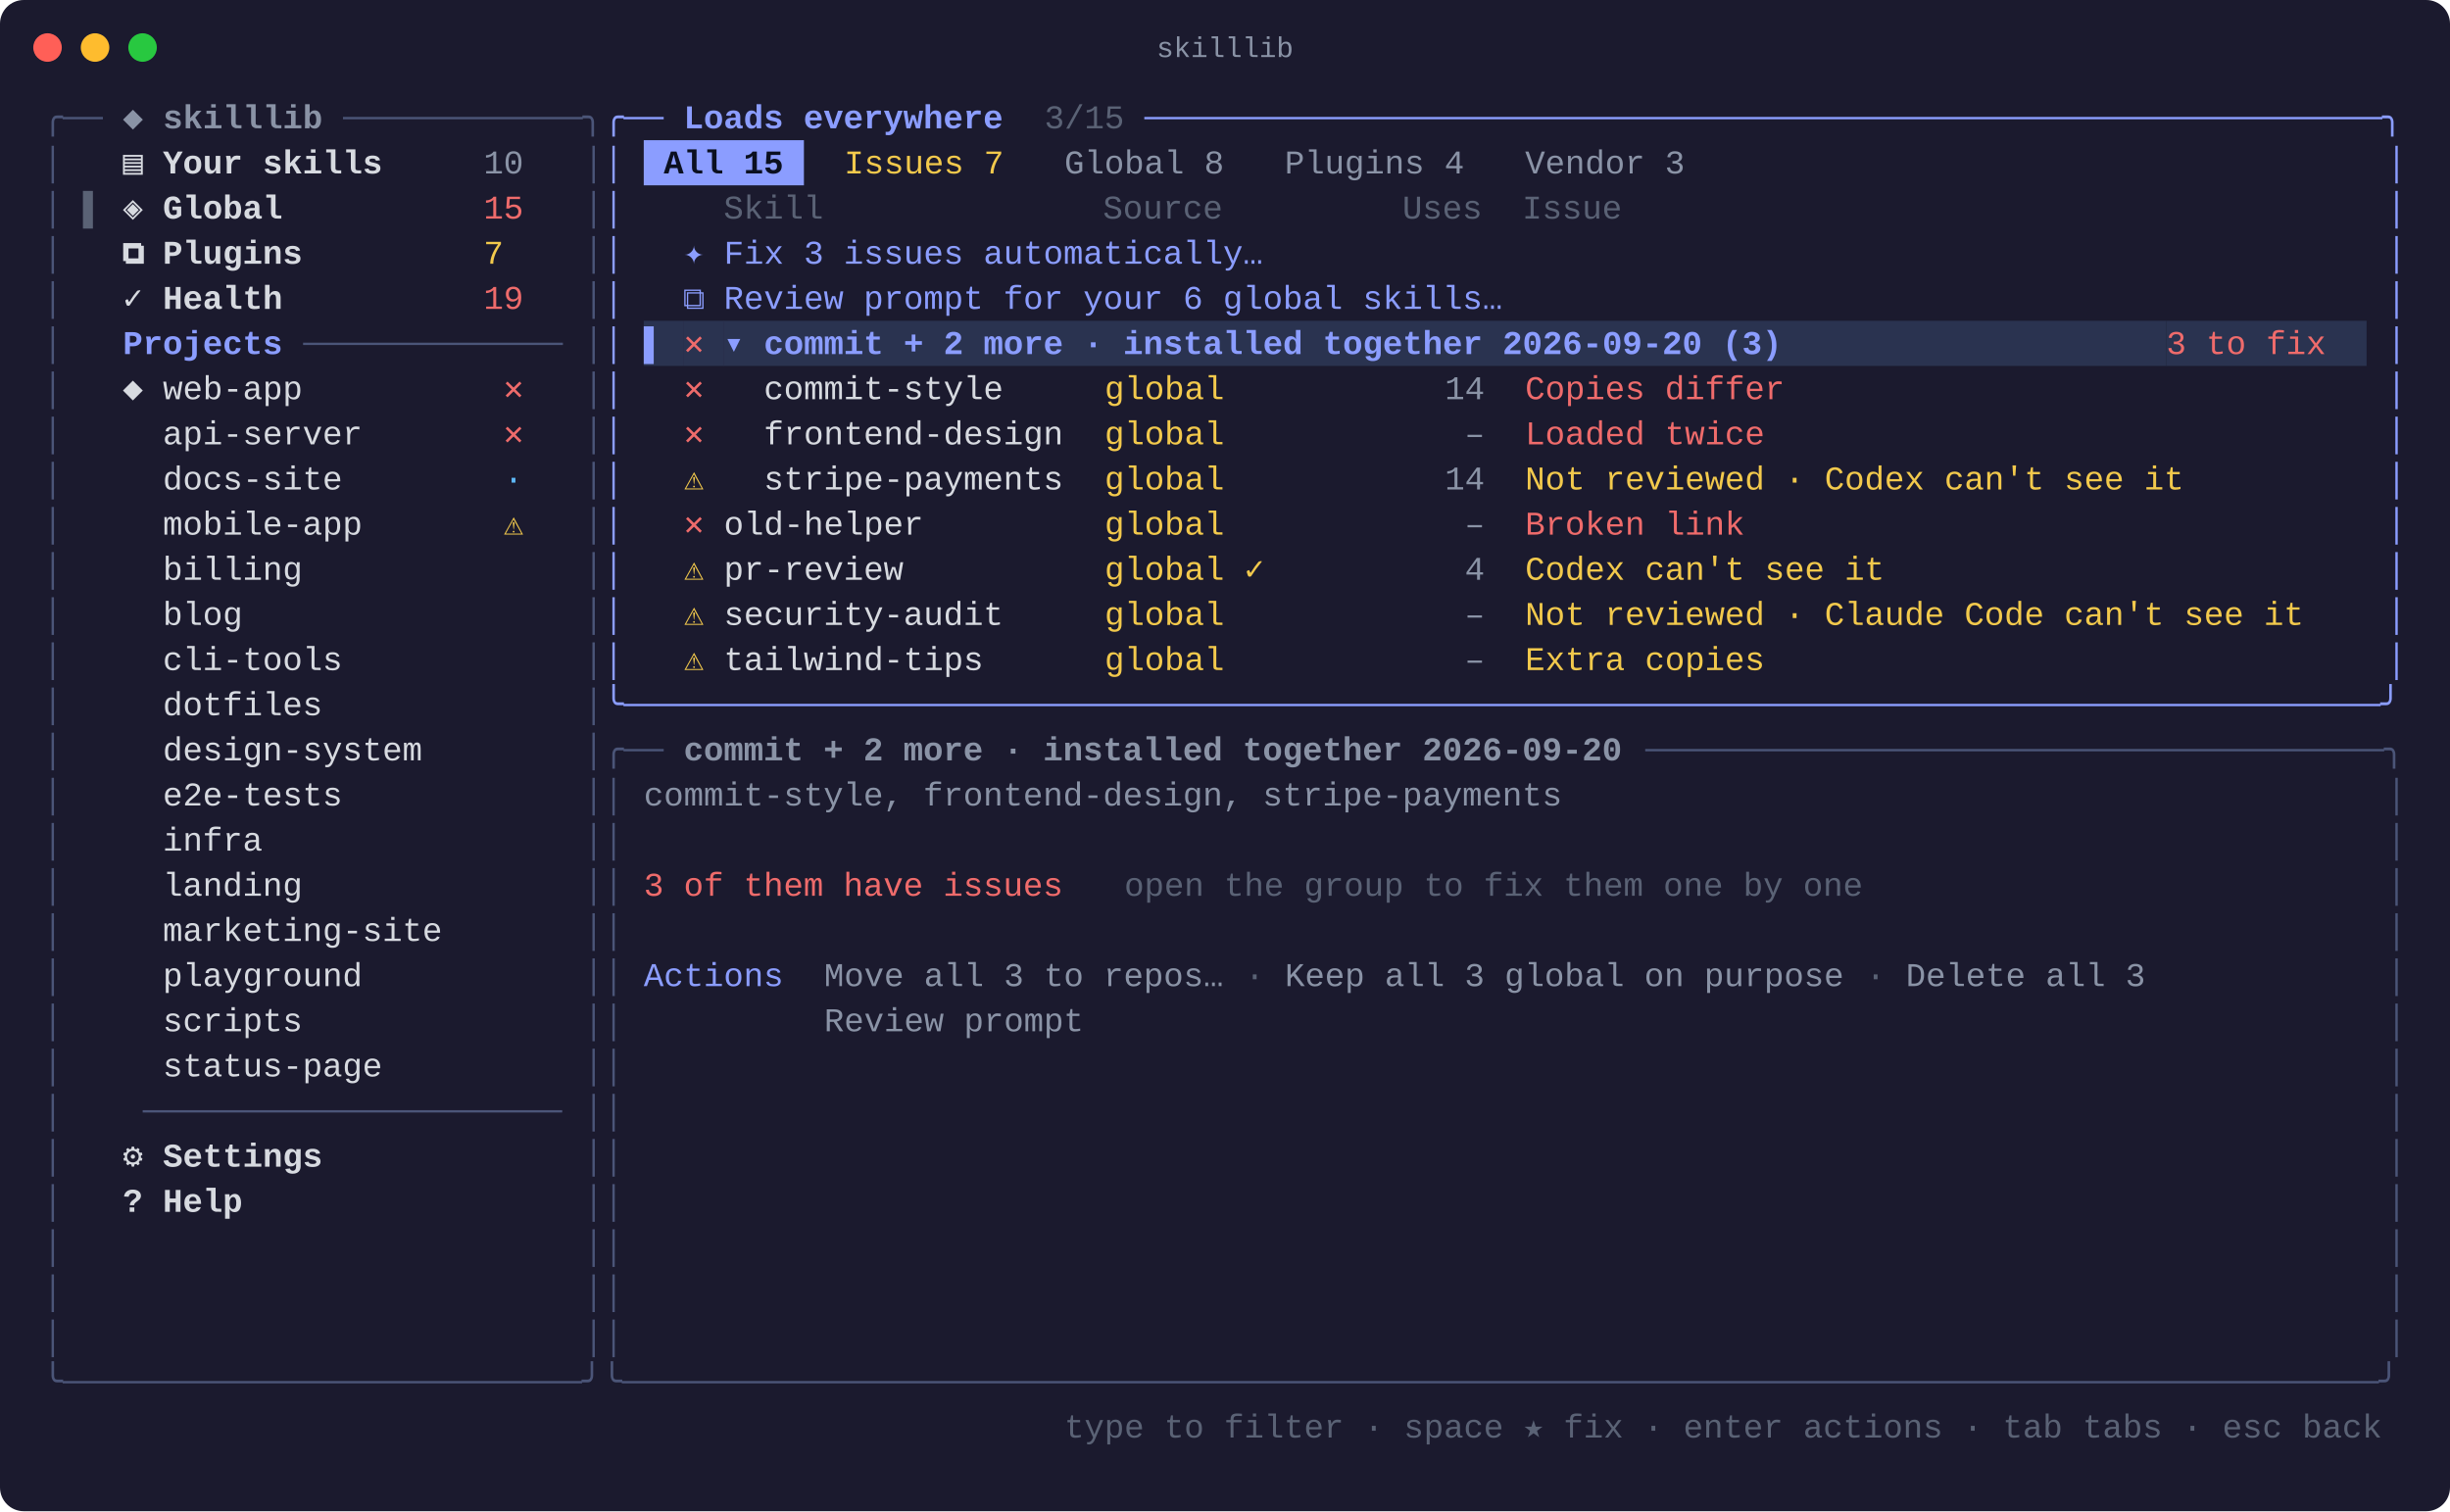
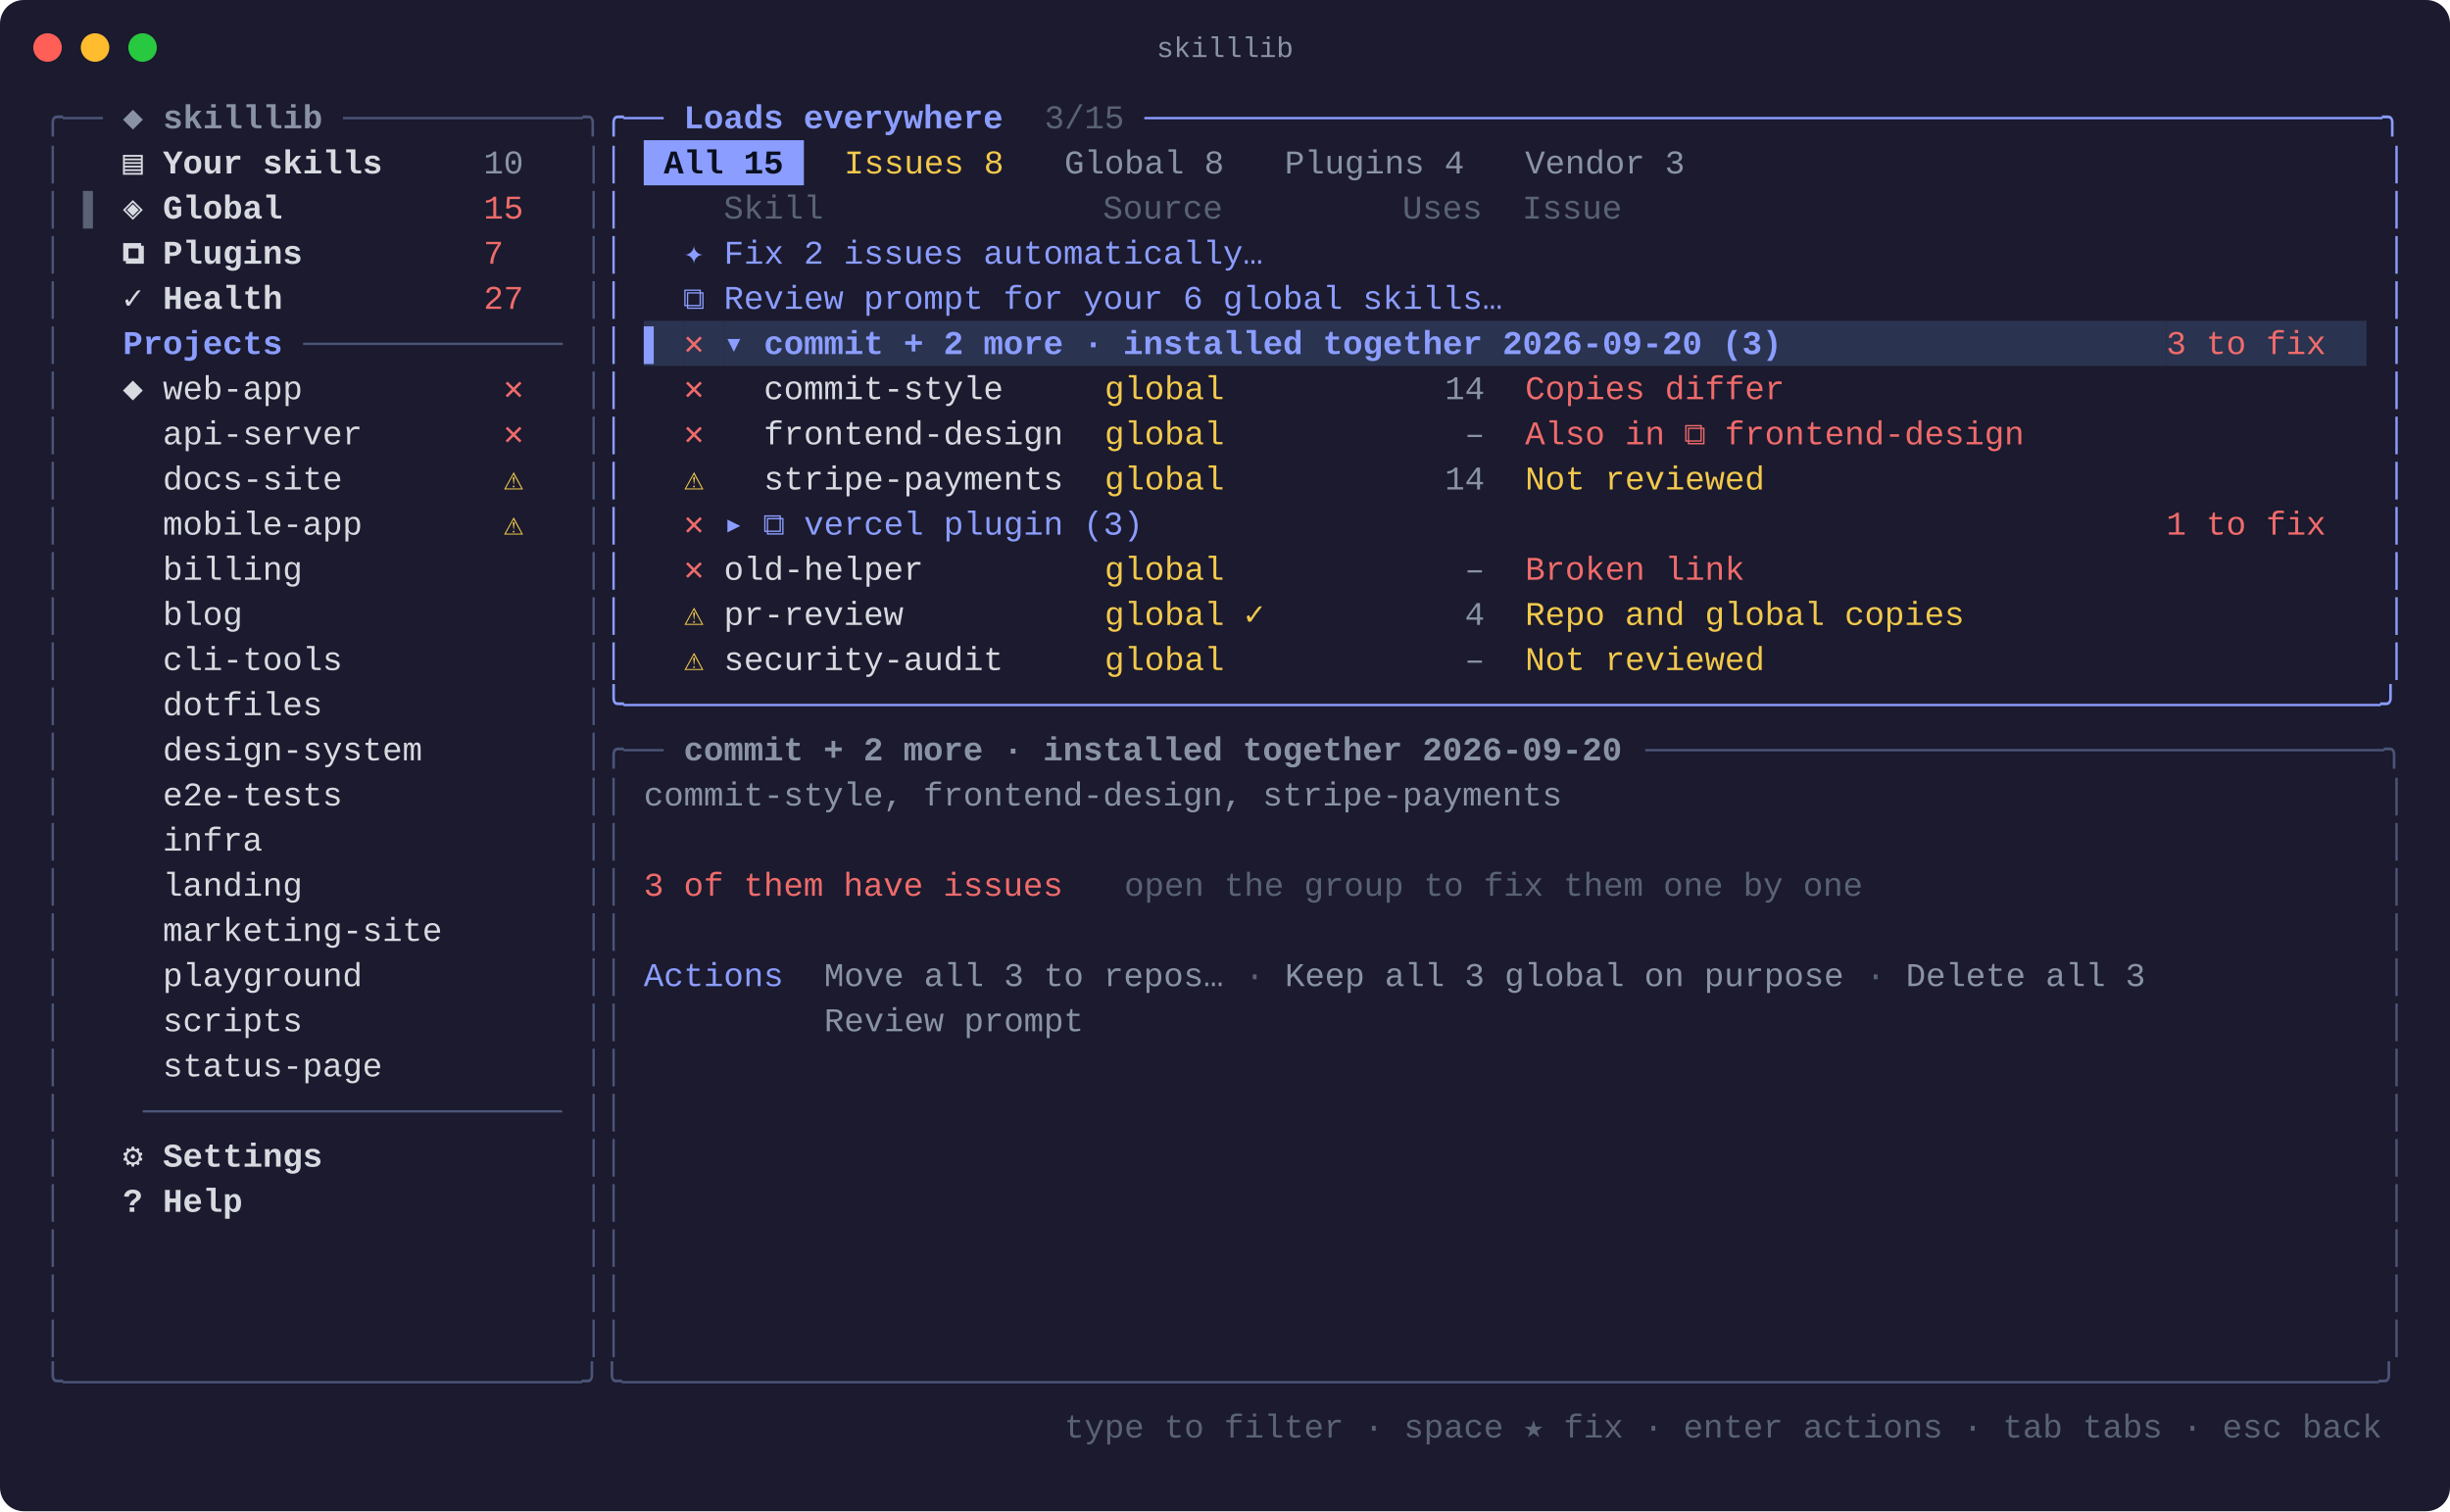
<svg xmlns="http://www.w3.org/2000/svg" width="1031" height="636" viewBox="0 0 1031 636" font-family="SFMono-Regular, Menlo, Consolas, 'Liberation Mono', monospace" font-size="14">
  <rect width="1031" height="636" rx="10" fill="#1b1a2e" />
  <circle cx="20" cy="20" r="6" fill="#ff5f57" />
  <circle cx="40" cy="20" r="6" fill="#febc2e" />
  <circle cx="60" cy="20" r="6" fill="#28c840" />
  <text x="515.5" y="24" fill="#8a93a6" font-size="12" text-anchor="middle">skilllib</text>
  <text x="18.0" y="54.0" fill="#4b5578" xml:space="preserve" textLength="25.3" lengthAdjust="spacingAndGlyphs">╭──</text>
  <text x="43.3" y="54.0" fill="#8a93a6" font-weight="bold" xml:space="preserve" textLength="101.2" lengthAdjust="spacingAndGlyphs"> ◆ skilllib </text>
  <text x="144.4" y="54.0" fill="#4b5578" xml:space="preserve" textLength="109.6" lengthAdjust="spacingAndGlyphs">────────────╮</text>
  <text x="254.0" y="54.0" fill="#8b9dff" xml:space="preserve" textLength="25.3" lengthAdjust="spacingAndGlyphs">╭──</text>
  <text x="279.3" y="54.0" fill="#8b9dff" font-weight="bold" xml:space="preserve" textLength="151.7" lengthAdjust="spacingAndGlyphs"> Loads everywhere </text>
  <text x="431.1" y="54.0" fill="#5a6275" xml:space="preserve" textLength="50.6" lengthAdjust="spacingAndGlyphs"> 3/15 </text>
  <text x="481.6" y="54.0" fill="#8b9dff" xml:space="preserve" textLength="531.1" lengthAdjust="spacingAndGlyphs">──────────────────────────────────────────────────────────────╮</text>
  <text x="18.0" y="73.0" fill="#4b5578" xml:space="preserve" textLength="8.4" lengthAdjust="spacingAndGlyphs">│</text>
  <text x="51.7" y="73.0" fill="#d7dae0" font-weight="bold" xml:space="preserve" textLength="151.7" lengthAdjust="spacingAndGlyphs">▤ Your skills     </text>
  <text x="203.5" y="73.0" fill="#8a93a6" xml:space="preserve" textLength="33.7" lengthAdjust="spacingAndGlyphs">10  </text>
  <text x="245.6" y="73.0" fill="#4b5578" xml:space="preserve" textLength="8.4" lengthAdjust="spacingAndGlyphs">│</text>
  <text x="254.0" y="73.0" fill="#8b9dff" xml:space="preserve" textLength="8.4" lengthAdjust="spacingAndGlyphs">│</text>
  <rect x="270.9" y="59.0" width="67.4" height="19" fill="#8b9dff" />
  <text x="270.9" y="73.0" fill="#0b1020" font-weight="bold" xml:space="preserve" textLength="67.4" lengthAdjust="spacingAndGlyphs"> All 15 </text>
-   <text x="346.8" y="73.0" fill="#f2c94c" xml:space="preserve" textLength="84.3" lengthAdjust="spacingAndGlyphs"> Issues 7 </text>
+   <text x="346.8" y="73.0" fill="#f2c94c" xml:space="preserve" textLength="84.3" lengthAdjust="spacingAndGlyphs"> Issues 8 </text>
  <text x="439.5" y="73.0" fill="#8a93a6" xml:space="preserve" textLength="84.3" lengthAdjust="spacingAndGlyphs"> Global 8 </text>
  <text x="532.2" y="73.0" fill="#8a93a6" xml:space="preserve" textLength="92.7" lengthAdjust="spacingAndGlyphs"> Plugins 4 </text>
  <text x="633.4" y="73.0" fill="#8a93a6" xml:space="preserve" textLength="84.3" lengthAdjust="spacingAndGlyphs"> Vendor 3 </text>
  <text x="1004.3" y="73.0" fill="#8b9dff" xml:space="preserve" textLength="8.4" lengthAdjust="spacingAndGlyphs">│</text>
  <text x="18.0" y="92.0" fill="#4b5578" xml:space="preserve" textLength="8.4" lengthAdjust="spacingAndGlyphs">│</text>
  <text x="34.9" y="92.0" fill="#5a6275" xml:space="preserve" textLength="16.9" lengthAdjust="spacingAndGlyphs">▌ </text>
  <text x="51.7" y="92.0" fill="#d7dae0" font-weight="bold" xml:space="preserve" textLength="151.7" lengthAdjust="spacingAndGlyphs">◈ Global          </text>
  <text x="203.5" y="92.0" fill="#ef6b6b" xml:space="preserve" textLength="33.7" lengthAdjust="spacingAndGlyphs">15  </text>
  <text x="245.6" y="92.0" fill="#4b5578" xml:space="preserve" textLength="8.4" lengthAdjust="spacingAndGlyphs">│</text>
  <text x="254.0" y="92.0" fill="#8b9dff" xml:space="preserve" textLength="8.4" lengthAdjust="spacingAndGlyphs">│</text>
  <text x="270.9" y="92.0" fill="#5a6275" xml:space="preserve" textLength="725.0" lengthAdjust="spacingAndGlyphs">    Skill              Source         Uses  Issue                                     </text>
  <text x="1004.3" y="92.0" fill="#8b9dff" xml:space="preserve" textLength="8.4" lengthAdjust="spacingAndGlyphs">│</text>
  <text x="18.0" y="111.0" fill="#4b5578" xml:space="preserve" textLength="8.4" lengthAdjust="spacingAndGlyphs">│</text>
  <text x="51.7" y="111.0" fill="#d7dae0" font-weight="bold" xml:space="preserve" textLength="151.7" lengthAdjust="spacingAndGlyphs">⧉ Plugins         </text>
-   <text x="203.5" y="111.0" fill="#f2c94c" xml:space="preserve" textLength="33.7" lengthAdjust="spacingAndGlyphs">7   </text>
+   <text x="203.5" y="111.0" fill="#ef6b6b" xml:space="preserve" textLength="33.7" lengthAdjust="spacingAndGlyphs">7   </text>
  <text x="245.6" y="111.0" fill="#4b5578" xml:space="preserve" textLength="8.4" lengthAdjust="spacingAndGlyphs">│</text>
  <text x="254.0" y="111.0" fill="#8b9dff" xml:space="preserve" textLength="8.4" lengthAdjust="spacingAndGlyphs">│</text>
-   <text x="287.8" y="111.0" fill="#8b9dff" xml:space="preserve" textLength="708.1" lengthAdjust="spacingAndGlyphs">✦ Fix 3 issues automatically…                                                       </text>
+   <text x="287.8" y="111.0" fill="#8b9dff" xml:space="preserve" textLength="708.1" lengthAdjust="spacingAndGlyphs">✦ Fix 2 issues automatically…                                                       </text>
  <text x="1004.3" y="111.0" fill="#8b9dff" xml:space="preserve" textLength="8.4" lengthAdjust="spacingAndGlyphs">│</text>
  <text x="18.0" y="130.0" fill="#4b5578" xml:space="preserve" textLength="8.4" lengthAdjust="spacingAndGlyphs">│</text>
  <text x="51.7" y="130.0" fill="#d7dae0" font-weight="bold" xml:space="preserve" textLength="151.7" lengthAdjust="spacingAndGlyphs">✓ Health          </text>
-   <text x="203.5" y="130.0" fill="#ef6b6b" xml:space="preserve" textLength="33.7" lengthAdjust="spacingAndGlyphs">19  </text>
+   <text x="203.5" y="130.0" fill="#ef6b6b" xml:space="preserve" textLength="33.7" lengthAdjust="spacingAndGlyphs">27  </text>
  <text x="245.6" y="130.0" fill="#4b5578" xml:space="preserve" textLength="8.4" lengthAdjust="spacingAndGlyphs">│</text>
  <text x="254.0" y="130.0" fill="#8b9dff" xml:space="preserve" textLength="8.4" lengthAdjust="spacingAndGlyphs">│</text>
  <text x="287.8" y="130.0" fill="#8b9dff" xml:space="preserve" textLength="708.1" lengthAdjust="spacingAndGlyphs">⧉ Review prompt for your 6 global skills…                                           </text>
  <text x="1004.3" y="130.0" fill="#8b9dff" xml:space="preserve" textLength="8.4" lengthAdjust="spacingAndGlyphs">│</text>
  <text x="18.0" y="149.0" fill="#4b5578" xml:space="preserve" textLength="8.4" lengthAdjust="spacingAndGlyphs">│</text>
  <text x="34.9" y="149.0" fill="#8b9dff" font-weight="bold" xml:space="preserve" textLength="92.7" lengthAdjust="spacingAndGlyphs">  Projects </text>
  <text x="127.6" y="149.0" fill="#4b5578" xml:space="preserve" textLength="109.6" lengthAdjust="spacingAndGlyphs">─────────────</text>
  <text x="245.6" y="149.0" fill="#4b5578" xml:space="preserve" textLength="8.4" lengthAdjust="spacingAndGlyphs">│</text>
  <text x="254.0" y="149.0" fill="#8b9dff" xml:space="preserve" textLength="8.4" lengthAdjust="spacingAndGlyphs">│</text>
  <rect x="270.9" y="135.0" width="16.9" height="19" fill="#2a3350" />
  <text x="270.9" y="149.0" fill="#8b9dff" xml:space="preserve" textLength="16.9" lengthAdjust="spacingAndGlyphs">▌ </text>
  <rect x="287.8" y="135.0" width="16.9" height="19" fill="#2a3350" />
  <text x="287.8" y="149.0" fill="#ef6b6b" xml:space="preserve" textLength="16.9" lengthAdjust="spacingAndGlyphs">✕ </text>
  <rect x="304.6" y="135.0" width="607.0" height="19" fill="#2a3350" />
  <text x="304.6" y="149.0" fill="#8b9dff" font-weight="bold" xml:space="preserve" textLength="607.0" lengthAdjust="spacingAndGlyphs">▾ commit + 2 more · installed together 2026-09-20 (3)                   </text>
  <rect x="911.6" y="135.0" width="84.3" height="19" fill="#2a3350" />
  <text x="911.6" y="149.0" fill="#ef6b6b" xml:space="preserve" textLength="84.3" lengthAdjust="spacingAndGlyphs">3 to fix  </text>
  <text x="1004.3" y="149.0" fill="#8b9dff" xml:space="preserve" textLength="8.4" lengthAdjust="spacingAndGlyphs">│</text>
  <text x="18.0" y="168.0" fill="#4b5578" xml:space="preserve" textLength="8.4" lengthAdjust="spacingAndGlyphs">│</text>
  <text x="51.7" y="168.0" fill="#d7dae0" xml:space="preserve" textLength="160.2" lengthAdjust="spacingAndGlyphs">◆ web-app          </text>
  <text x="211.9" y="168.0" fill="#ef6b6b" xml:space="preserve" textLength="25.3" lengthAdjust="spacingAndGlyphs">✕  </text>
  <text x="245.6" y="168.0" fill="#4b5578" xml:space="preserve" textLength="8.4" lengthAdjust="spacingAndGlyphs">│</text>
  <text x="254.0" y="168.0" fill="#8b9dff" xml:space="preserve" textLength="8.4" lengthAdjust="spacingAndGlyphs">│</text>
  <text x="287.8" y="168.0" fill="#ef6b6b" xml:space="preserve" textLength="16.9" lengthAdjust="spacingAndGlyphs">✕ </text>
  <text x="304.6" y="168.0" fill="#d7dae0" xml:space="preserve" textLength="160.2" lengthAdjust="spacingAndGlyphs">  commit-style     </text>
  <text x="464.8" y="168.0" fill="#f2c94c" xml:space="preserve" textLength="118.0" lengthAdjust="spacingAndGlyphs">global        </text>
  <text x="582.8" y="168.0" fill="#8a93a6" xml:space="preserve" textLength="50.6" lengthAdjust="spacingAndGlyphs">   14 </text>
  <text x="633.4" y="168.0" fill="#ef6b6b" xml:space="preserve" textLength="362.5" lengthAdjust="spacingAndGlyphs"> Copies differ                             </text>
  <text x="1004.3" y="168.0" fill="#8b9dff" xml:space="preserve" textLength="8.4" lengthAdjust="spacingAndGlyphs">│</text>
  <text x="18.0" y="187.0" fill="#4b5578" xml:space="preserve" textLength="8.4" lengthAdjust="spacingAndGlyphs">│</text>
  <text x="51.7" y="187.0" fill="#d7dae0" xml:space="preserve" textLength="160.2" lengthAdjust="spacingAndGlyphs">  api-server       </text>
  <text x="211.9" y="187.0" fill="#ef6b6b" xml:space="preserve" textLength="25.3" lengthAdjust="spacingAndGlyphs">✕  </text>
  <text x="245.6" y="187.0" fill="#4b5578" xml:space="preserve" textLength="8.4" lengthAdjust="spacingAndGlyphs">│</text>
  <text x="254.0" y="187.0" fill="#8b9dff" xml:space="preserve" textLength="8.4" lengthAdjust="spacingAndGlyphs">│</text>
  <text x="287.8" y="187.0" fill="#ef6b6b" xml:space="preserve" textLength="16.9" lengthAdjust="spacingAndGlyphs">✕ </text>
  <text x="304.6" y="187.0" fill="#d7dae0" xml:space="preserve" textLength="160.2" lengthAdjust="spacingAndGlyphs">  frontend-design  </text>
  <text x="464.8" y="187.0" fill="#f2c94c" xml:space="preserve" textLength="118.0" lengthAdjust="spacingAndGlyphs">global        </text>
  <text x="582.8" y="187.0" fill="#8a93a6" xml:space="preserve" textLength="50.6" lengthAdjust="spacingAndGlyphs">    – </text>
-   <text x="633.4" y="187.0" fill="#ef6b6b" xml:space="preserve" textLength="362.5" lengthAdjust="spacingAndGlyphs"> Loaded twice                              </text>
+   <text x="633.4" y="187.0" fill="#ef6b6b" xml:space="preserve" textLength="362.5" lengthAdjust="spacingAndGlyphs"> Also in ⧉ frontend-design                 </text>
  <text x="1004.3" y="187.0" fill="#8b9dff" xml:space="preserve" textLength="8.4" lengthAdjust="spacingAndGlyphs">│</text>
  <text x="18.0" y="206.0" fill="#4b5578" xml:space="preserve" textLength="8.4" lengthAdjust="spacingAndGlyphs">│</text>
  <text x="51.7" y="206.0" fill="#d7dae0" xml:space="preserve" textLength="160.2" lengthAdjust="spacingAndGlyphs">  docs-site        </text>
-   <text x="211.9" y="206.0" fill="#5eb8f7" xml:space="preserve" textLength="25.3" lengthAdjust="spacingAndGlyphs">·  </text>
+   <text x="211.9" y="206.0" fill="#f2c94c" xml:space="preserve" textLength="25.3" lengthAdjust="spacingAndGlyphs">⚠  </text>
  <text x="245.6" y="206.0" fill="#4b5578" xml:space="preserve" textLength="8.4" lengthAdjust="spacingAndGlyphs">│</text>
  <text x="254.0" y="206.0" fill="#8b9dff" xml:space="preserve" textLength="8.4" lengthAdjust="spacingAndGlyphs">│</text>
  <text x="287.8" y="206.0" fill="#f2c94c" xml:space="preserve" textLength="16.9" lengthAdjust="spacingAndGlyphs">⚠ </text>
  <text x="304.6" y="206.0" fill="#d7dae0" xml:space="preserve" textLength="160.2" lengthAdjust="spacingAndGlyphs">  stripe-payments  </text>
  <text x="464.8" y="206.0" fill="#f2c94c" xml:space="preserve" textLength="118.0" lengthAdjust="spacingAndGlyphs">global        </text>
  <text x="582.8" y="206.0" fill="#8a93a6" xml:space="preserve" textLength="50.6" lengthAdjust="spacingAndGlyphs">   14 </text>
-   <text x="633.4" y="206.0" fill="#f2c94c" xml:space="preserve" textLength="362.5" lengthAdjust="spacingAndGlyphs"> Not reviewed · Codex can't see it         </text>
+   <text x="633.4" y="206.0" fill="#f2c94c" xml:space="preserve" textLength="362.5" lengthAdjust="spacingAndGlyphs"> Not reviewed                              </text>
  <text x="1004.3" y="206.0" fill="#8b9dff" xml:space="preserve" textLength="8.4" lengthAdjust="spacingAndGlyphs">│</text>
  <text x="18.0" y="225.0" fill="#4b5578" xml:space="preserve" textLength="8.4" lengthAdjust="spacingAndGlyphs">│</text>
  <text x="51.7" y="225.0" fill="#d7dae0" xml:space="preserve" textLength="160.2" lengthAdjust="spacingAndGlyphs">  mobile-app       </text>
  <text x="211.9" y="225.0" fill="#f2c94c" xml:space="preserve" textLength="25.3" lengthAdjust="spacingAndGlyphs">⚠  </text>
  <text x="245.6" y="225.0" fill="#4b5578" xml:space="preserve" textLength="8.4" lengthAdjust="spacingAndGlyphs">│</text>
  <text x="254.0" y="225.0" fill="#8b9dff" xml:space="preserve" textLength="8.4" lengthAdjust="spacingAndGlyphs">│</text>
  <text x="287.8" y="225.0" fill="#ef6b6b" xml:space="preserve" textLength="16.9" lengthAdjust="spacingAndGlyphs">✕ </text>
-   <text x="304.6" y="225.0" fill="#d7dae0" xml:space="preserve" textLength="160.2" lengthAdjust="spacingAndGlyphs">old-helper         </text>
-   <text x="464.8" y="225.0" fill="#f2c94c" xml:space="preserve" textLength="118.0" lengthAdjust="spacingAndGlyphs">global        </text>
-   <text x="582.8" y="225.0" fill="#8a93a6" xml:space="preserve" textLength="50.6" lengthAdjust="spacingAndGlyphs">    – </text>
-   <text x="633.4" y="225.0" fill="#ef6b6b" xml:space="preserve" textLength="362.5" lengthAdjust="spacingAndGlyphs"> Broken link                               </text>
+   <text x="304.6" y="225.0" fill="#8b9dff" xml:space="preserve" textLength="607.0" lengthAdjust="spacingAndGlyphs">▸ ⧉ vercel plugin (3)                                                   </text>
+   <text x="911.6" y="225.0" fill="#ef6b6b" xml:space="preserve" textLength="84.3" lengthAdjust="spacingAndGlyphs">1 to fix  </text>
  <text x="1004.3" y="225.0" fill="#8b9dff" xml:space="preserve" textLength="8.4" lengthAdjust="spacingAndGlyphs">│</text>
  <text x="18.0" y="244.0" fill="#4b5578" xml:space="preserve" textLength="8.4" lengthAdjust="spacingAndGlyphs">│</text>
  <text x="51.7" y="244.0" fill="#d7dae0" xml:space="preserve" textLength="193.9" lengthAdjust="spacingAndGlyphs">  billing              </text>
  <text x="245.6" y="244.0" fill="#4b5578" xml:space="preserve" textLength="8.4" lengthAdjust="spacingAndGlyphs">│</text>
  <text x="254.0" y="244.0" fill="#8b9dff" xml:space="preserve" textLength="8.4" lengthAdjust="spacingAndGlyphs">│</text>
-   <text x="287.8" y="244.0" fill="#f2c94c" xml:space="preserve" textLength="16.9" lengthAdjust="spacingAndGlyphs">⚠ </text>
-   <text x="304.6" y="244.0" fill="#d7dae0" xml:space="preserve" textLength="160.2" lengthAdjust="spacingAndGlyphs">pr-review          </text>
-   <text x="464.8" y="244.0" fill="#f2c94c" xml:space="preserve" textLength="118.0" lengthAdjust="spacingAndGlyphs">global ✓      </text>
-   <text x="582.8" y="244.0" fill="#8a93a6" xml:space="preserve" textLength="50.6" lengthAdjust="spacingAndGlyphs">    4 </text>
-   <text x="633.4" y="244.0" fill="#f2c94c" xml:space="preserve" textLength="362.5" lengthAdjust="spacingAndGlyphs"> Codex can't see it                        </text>
+   <text x="287.8" y="244.0" fill="#ef6b6b" xml:space="preserve" textLength="16.9" lengthAdjust="spacingAndGlyphs">✕ </text>
+   <text x="304.6" y="244.0" fill="#d7dae0" xml:space="preserve" textLength="160.2" lengthAdjust="spacingAndGlyphs">old-helper         </text>
+   <text x="464.8" y="244.0" fill="#f2c94c" xml:space="preserve" textLength="118.0" lengthAdjust="spacingAndGlyphs">global        </text>
+   <text x="582.8" y="244.0" fill="#8a93a6" xml:space="preserve" textLength="50.6" lengthAdjust="spacingAndGlyphs">    – </text>
+   <text x="633.4" y="244.0" fill="#ef6b6b" xml:space="preserve" textLength="362.5" lengthAdjust="spacingAndGlyphs"> Broken link                               </text>
  <text x="1004.3" y="244.0" fill="#8b9dff" xml:space="preserve" textLength="8.4" lengthAdjust="spacingAndGlyphs">│</text>
  <text x="18.0" y="263.0" fill="#4b5578" xml:space="preserve" textLength="8.4" lengthAdjust="spacingAndGlyphs">│</text>
  <text x="51.7" y="263.0" fill="#d7dae0" xml:space="preserve" textLength="193.9" lengthAdjust="spacingAndGlyphs">  blog                 </text>
  <text x="245.6" y="263.0" fill="#4b5578" xml:space="preserve" textLength="8.4" lengthAdjust="spacingAndGlyphs">│</text>
  <text x="254.0" y="263.0" fill="#8b9dff" xml:space="preserve" textLength="8.4" lengthAdjust="spacingAndGlyphs">│</text>
  <text x="287.8" y="263.0" fill="#f2c94c" xml:space="preserve" textLength="16.9" lengthAdjust="spacingAndGlyphs">⚠ </text>
-   <text x="304.6" y="263.0" fill="#d7dae0" xml:space="preserve" textLength="160.2" lengthAdjust="spacingAndGlyphs">security-audit     </text>
-   <text x="464.8" y="263.0" fill="#f2c94c" xml:space="preserve" textLength="118.0" lengthAdjust="spacingAndGlyphs">global        </text>
-   <text x="582.8" y="263.0" fill="#8a93a6" xml:space="preserve" textLength="50.6" lengthAdjust="spacingAndGlyphs">    – </text>
-   <text x="633.4" y="263.0" fill="#f2c94c" xml:space="preserve" textLength="362.5" lengthAdjust="spacingAndGlyphs"> Not reviewed · Claude Code can't see it   </text>
+   <text x="304.6" y="263.0" fill="#d7dae0" xml:space="preserve" textLength="160.2" lengthAdjust="spacingAndGlyphs">pr-review          </text>
+   <text x="464.8" y="263.0" fill="#f2c94c" xml:space="preserve" textLength="118.0" lengthAdjust="spacingAndGlyphs">global ✓      </text>
+   <text x="582.8" y="263.0" fill="#8a93a6" xml:space="preserve" textLength="50.6" lengthAdjust="spacingAndGlyphs">    4 </text>
+   <text x="633.4" y="263.0" fill="#f2c94c" xml:space="preserve" textLength="362.5" lengthAdjust="spacingAndGlyphs"> Repo and global copies                    </text>
  <text x="1004.3" y="263.0" fill="#8b9dff" xml:space="preserve" textLength="8.4" lengthAdjust="spacingAndGlyphs">│</text>
  <text x="18.0" y="282.0" fill="#4b5578" xml:space="preserve" textLength="8.4" lengthAdjust="spacingAndGlyphs">│</text>
  <text x="51.7" y="282.0" fill="#d7dae0" xml:space="preserve" textLength="193.9" lengthAdjust="spacingAndGlyphs">  cli-tools            </text>
  <text x="245.6" y="282.0" fill="#4b5578" xml:space="preserve" textLength="8.4" lengthAdjust="spacingAndGlyphs">│</text>
  <text x="254.0" y="282.0" fill="#8b9dff" xml:space="preserve" textLength="8.4" lengthAdjust="spacingAndGlyphs">│</text>
  <text x="287.8" y="282.0" fill="#f2c94c" xml:space="preserve" textLength="16.9" lengthAdjust="spacingAndGlyphs">⚠ </text>
-   <text x="304.6" y="282.0" fill="#d7dae0" xml:space="preserve" textLength="160.2" lengthAdjust="spacingAndGlyphs">tailwind-tips      </text>
+   <text x="304.6" y="282.0" fill="#d7dae0" xml:space="preserve" textLength="160.2" lengthAdjust="spacingAndGlyphs">security-audit     </text>
  <text x="464.8" y="282.0" fill="#f2c94c" xml:space="preserve" textLength="118.0" lengthAdjust="spacingAndGlyphs">global        </text>
  <text x="582.8" y="282.0" fill="#8a93a6" xml:space="preserve" textLength="50.6" lengthAdjust="spacingAndGlyphs">    – </text>
-   <text x="633.4" y="282.0" fill="#f2c94c" xml:space="preserve" textLength="362.5" lengthAdjust="spacingAndGlyphs"> Extra copies                              </text>
+   <text x="633.4" y="282.0" fill="#f2c94c" xml:space="preserve" textLength="362.5" lengthAdjust="spacingAndGlyphs"> Not reviewed                              </text>
  <text x="1004.3" y="282.0" fill="#8b9dff" xml:space="preserve" textLength="8.4" lengthAdjust="spacingAndGlyphs">│</text>
  <text x="18.0" y="301.0" fill="#4b5578" xml:space="preserve" textLength="8.4" lengthAdjust="spacingAndGlyphs">│</text>
  <text x="51.7" y="301.0" fill="#d7dae0" xml:space="preserve" textLength="193.9" lengthAdjust="spacingAndGlyphs">  dotfiles             </text>
  <text x="245.6" y="301.0" fill="#4b5578" xml:space="preserve" textLength="8.4" lengthAdjust="spacingAndGlyphs">│</text>
  <text x="254.0" y="301.0" fill="#8b9dff" xml:space="preserve" textLength="758.7" lengthAdjust="spacingAndGlyphs">╰────────────────────────────────────────────────────────────────────────────────────────╯</text>
  <text x="18.0" y="320.0" fill="#4b5578" xml:space="preserve" textLength="8.4" lengthAdjust="spacingAndGlyphs">│</text>
  <text x="51.7" y="320.0" fill="#d7dae0" xml:space="preserve" textLength="193.9" lengthAdjust="spacingAndGlyphs">  design-system        </text>
  <text x="245.6" y="320.0" fill="#4b5578" xml:space="preserve" textLength="33.7" lengthAdjust="spacingAndGlyphs">│╭──</text>
  <text x="279.3" y="320.0" fill="#8a93a6" font-weight="bold" xml:space="preserve" textLength="413.1" lengthAdjust="spacingAndGlyphs"> commit + 2 more · installed together 2026-09-20 </text>
  <text x="692.4" y="320.0" fill="#4b5578" xml:space="preserve" textLength="320.3" lengthAdjust="spacingAndGlyphs">─────────────────────────────────────╮</text>
  <text x="18.0" y="339.0" fill="#4b5578" xml:space="preserve" textLength="8.4" lengthAdjust="spacingAndGlyphs">│</text>
  <text x="51.7" y="339.0" fill="#d7dae0" xml:space="preserve" textLength="193.9" lengthAdjust="spacingAndGlyphs">  e2e-tests            </text>
  <text x="245.6" y="339.0" fill="#4b5578" xml:space="preserve" textLength="16.9" lengthAdjust="spacingAndGlyphs">││</text>
  <text x="270.9" y="339.0" fill="#8a93a6" xml:space="preserve" textLength="387.8" lengthAdjust="spacingAndGlyphs">commit-style, frontend-design, stripe-payments</text>
  <text x="1004.3" y="339.0" fill="#4b5578" xml:space="preserve" textLength="8.4" lengthAdjust="spacingAndGlyphs">│</text>
  <text x="18.0" y="358.0" fill="#4b5578" xml:space="preserve" textLength="8.4" lengthAdjust="spacingAndGlyphs">│</text>
  <text x="51.7" y="358.0" fill="#d7dae0" xml:space="preserve" textLength="193.9" lengthAdjust="spacingAndGlyphs">  infra                </text>
  <text x="245.6" y="358.0" fill="#4b5578" xml:space="preserve" textLength="16.9" lengthAdjust="spacingAndGlyphs">││</text>
  <text x="1004.3" y="358.0" fill="#4b5578" xml:space="preserve" textLength="8.4" lengthAdjust="spacingAndGlyphs">│</text>
  <text x="18.0" y="377.0" fill="#4b5578" xml:space="preserve" textLength="8.4" lengthAdjust="spacingAndGlyphs">│</text>
  <text x="51.7" y="377.0" fill="#d7dae0" xml:space="preserve" textLength="193.9" lengthAdjust="spacingAndGlyphs">  landing              </text>
  <text x="245.6" y="377.0" fill="#4b5578" xml:space="preserve" textLength="16.9" lengthAdjust="spacingAndGlyphs">││</text>
  <text x="270.9" y="377.0" fill="#ef6b6b" xml:space="preserve" textLength="177.0" lengthAdjust="spacingAndGlyphs">3 of them have issues</text>
  <text x="447.9" y="377.0" fill="#5a6275" xml:space="preserve" textLength="337.2" lengthAdjust="spacingAndGlyphs">   open the group to fix them one by one</text>
  <text x="1004.3" y="377.0" fill="#4b5578" xml:space="preserve" textLength="8.4" lengthAdjust="spacingAndGlyphs">│</text>
  <text x="18.0" y="396.0" fill="#4b5578" xml:space="preserve" textLength="8.4" lengthAdjust="spacingAndGlyphs">│</text>
  <text x="51.7" y="396.0" fill="#d7dae0" xml:space="preserve" textLength="193.9" lengthAdjust="spacingAndGlyphs">  marketing-site       </text>
  <text x="245.6" y="396.0" fill="#4b5578" xml:space="preserve" textLength="16.9" lengthAdjust="spacingAndGlyphs">││</text>
  <text x="1004.3" y="396.0" fill="#4b5578" xml:space="preserve" textLength="8.4" lengthAdjust="spacingAndGlyphs">│</text>
  <text x="18.0" y="415.0" fill="#4b5578" xml:space="preserve" textLength="8.4" lengthAdjust="spacingAndGlyphs">│</text>
  <text x="51.7" y="415.0" fill="#d7dae0" xml:space="preserve" textLength="193.9" lengthAdjust="spacingAndGlyphs">  playground           </text>
  <text x="245.6" y="415.0" fill="#4b5578" xml:space="preserve" textLength="16.9" lengthAdjust="spacingAndGlyphs">││</text>
  <text x="270.9" y="415.0" fill="#8b9dff" xml:space="preserve" textLength="75.9" lengthAdjust="spacingAndGlyphs">Actions  </text>
  <text x="346.8" y="415.0" fill="#8a93a6" xml:space="preserve" textLength="168.6" lengthAdjust="spacingAndGlyphs">Move all 3 to repos…</text>
  <text x="515.4" y="415.0" fill="#5a6275" xml:space="preserve" textLength="25.3" lengthAdjust="spacingAndGlyphs"> · </text>
  <text x="540.7" y="415.0" fill="#8a93a6" xml:space="preserve" textLength="236.0" lengthAdjust="spacingAndGlyphs">Keep all 3 global on purpose</text>
  <text x="776.7" y="415.0" fill="#5a6275" xml:space="preserve" textLength="25.3" lengthAdjust="spacingAndGlyphs"> · </text>
  <text x="802.0" y="415.0" fill="#8a93a6" xml:space="preserve" textLength="101.2" lengthAdjust="spacingAndGlyphs">Delete all 3</text>
  <text x="1004.3" y="415.0" fill="#4b5578" xml:space="preserve" textLength="8.4" lengthAdjust="spacingAndGlyphs">│</text>
  <text x="18.0" y="434.0" fill="#4b5578" xml:space="preserve" textLength="8.4" lengthAdjust="spacingAndGlyphs">│</text>
  <text x="51.7" y="434.0" fill="#d7dae0" xml:space="preserve" textLength="193.9" lengthAdjust="spacingAndGlyphs">  scripts              </text>
  <text x="245.6" y="434.0" fill="#4b5578" xml:space="preserve" textLength="16.9" lengthAdjust="spacingAndGlyphs">││</text>
  <text x="346.8" y="434.0" fill="#8a93a6" xml:space="preserve" textLength="109.6" lengthAdjust="spacingAndGlyphs">Review prompt</text>
  <text x="1004.3" y="434.0" fill="#4b5578" xml:space="preserve" textLength="8.4" lengthAdjust="spacingAndGlyphs">│</text>
  <text x="18.0" y="453.0" fill="#4b5578" xml:space="preserve" textLength="8.4" lengthAdjust="spacingAndGlyphs">│</text>
  <text x="51.7" y="453.0" fill="#d7dae0" xml:space="preserve" textLength="193.9" lengthAdjust="spacingAndGlyphs">  status-page          </text>
  <text x="245.6" y="453.0" fill="#4b5578" xml:space="preserve" textLength="16.9" lengthAdjust="spacingAndGlyphs">││</text>
  <text x="1004.3" y="453.0" fill="#4b5578" xml:space="preserve" textLength="8.4" lengthAdjust="spacingAndGlyphs">│</text>
  <text x="18.0" y="472.0" fill="#4b5578" xml:space="preserve" textLength="8.4" lengthAdjust="spacingAndGlyphs">│</text>
  <text x="60.1" y="472.0" fill="#4b5578" xml:space="preserve" textLength="177.0" lengthAdjust="spacingAndGlyphs">─────────────────────</text>
  <text x="245.6" y="472.0" fill="#4b5578" xml:space="preserve" textLength="16.9" lengthAdjust="spacingAndGlyphs">││</text>
  <text x="1004.3" y="472.0" fill="#4b5578" xml:space="preserve" textLength="8.4" lengthAdjust="spacingAndGlyphs">│</text>
  <text x="18.0" y="491.0" fill="#4b5578" xml:space="preserve" textLength="8.4" lengthAdjust="spacingAndGlyphs">│</text>
  <text x="51.7" y="491.0" fill="#d7dae0" font-weight="bold" xml:space="preserve" textLength="185.5" lengthAdjust="spacingAndGlyphs">⚙ Settings            </text>
  <text x="245.6" y="491.0" fill="#4b5578" xml:space="preserve" textLength="16.9" lengthAdjust="spacingAndGlyphs">││</text>
  <text x="1004.3" y="491.0" fill="#4b5578" xml:space="preserve" textLength="8.4" lengthAdjust="spacingAndGlyphs">│</text>
  <text x="18.0" y="510.0" fill="#4b5578" xml:space="preserve" textLength="8.4" lengthAdjust="spacingAndGlyphs">│</text>
  <text x="51.7" y="510.0" fill="#d7dae0" font-weight="bold" xml:space="preserve" textLength="185.5" lengthAdjust="spacingAndGlyphs">? Help                </text>
  <text x="245.6" y="510.0" fill="#4b5578" xml:space="preserve" textLength="16.9" lengthAdjust="spacingAndGlyphs">││</text>
  <text x="1004.3" y="510.0" fill="#4b5578" xml:space="preserve" textLength="8.4" lengthAdjust="spacingAndGlyphs">│</text>
  <text x="18.0" y="529.0" fill="#4b5578" xml:space="preserve" textLength="8.4" lengthAdjust="spacingAndGlyphs">│</text>
  <text x="245.6" y="529.0" fill="#4b5578" xml:space="preserve" textLength="16.9" lengthAdjust="spacingAndGlyphs">││</text>
  <text x="1004.3" y="529.0" fill="#4b5578" xml:space="preserve" textLength="8.4" lengthAdjust="spacingAndGlyphs">│</text>
  <text x="18.0" y="548.0" fill="#4b5578" xml:space="preserve" textLength="8.4" lengthAdjust="spacingAndGlyphs">│</text>
  <text x="245.6" y="548.0" fill="#4b5578" xml:space="preserve" textLength="16.9" lengthAdjust="spacingAndGlyphs">││</text>
  <text x="1004.3" y="548.0" fill="#4b5578" xml:space="preserve" textLength="8.4" lengthAdjust="spacingAndGlyphs">│</text>
  <text x="18.0" y="567.0" fill="#4b5578" xml:space="preserve" textLength="8.4" lengthAdjust="spacingAndGlyphs">│</text>
  <text x="245.6" y="567.0" fill="#4b5578" xml:space="preserve" textLength="16.9" lengthAdjust="spacingAndGlyphs">││</text>
  <text x="1004.3" y="567.0" fill="#4b5578" xml:space="preserve" textLength="8.4" lengthAdjust="spacingAndGlyphs">│</text>
  <text x="18.0" y="586.0" fill="#4b5578" xml:space="preserve" textLength="994.7" lengthAdjust="spacingAndGlyphs">╰──────────────────────────╯╰────────────────────────────────────────────────────────────────────────────────────────╯</text>
  <text x="447.9" y="605.0" fill="#5a6275" xml:space="preserve" textLength="564.8" lengthAdjust="spacingAndGlyphs">type to filter · space ★ fix · enter actions · tab tabs · esc back </text>
</svg>
